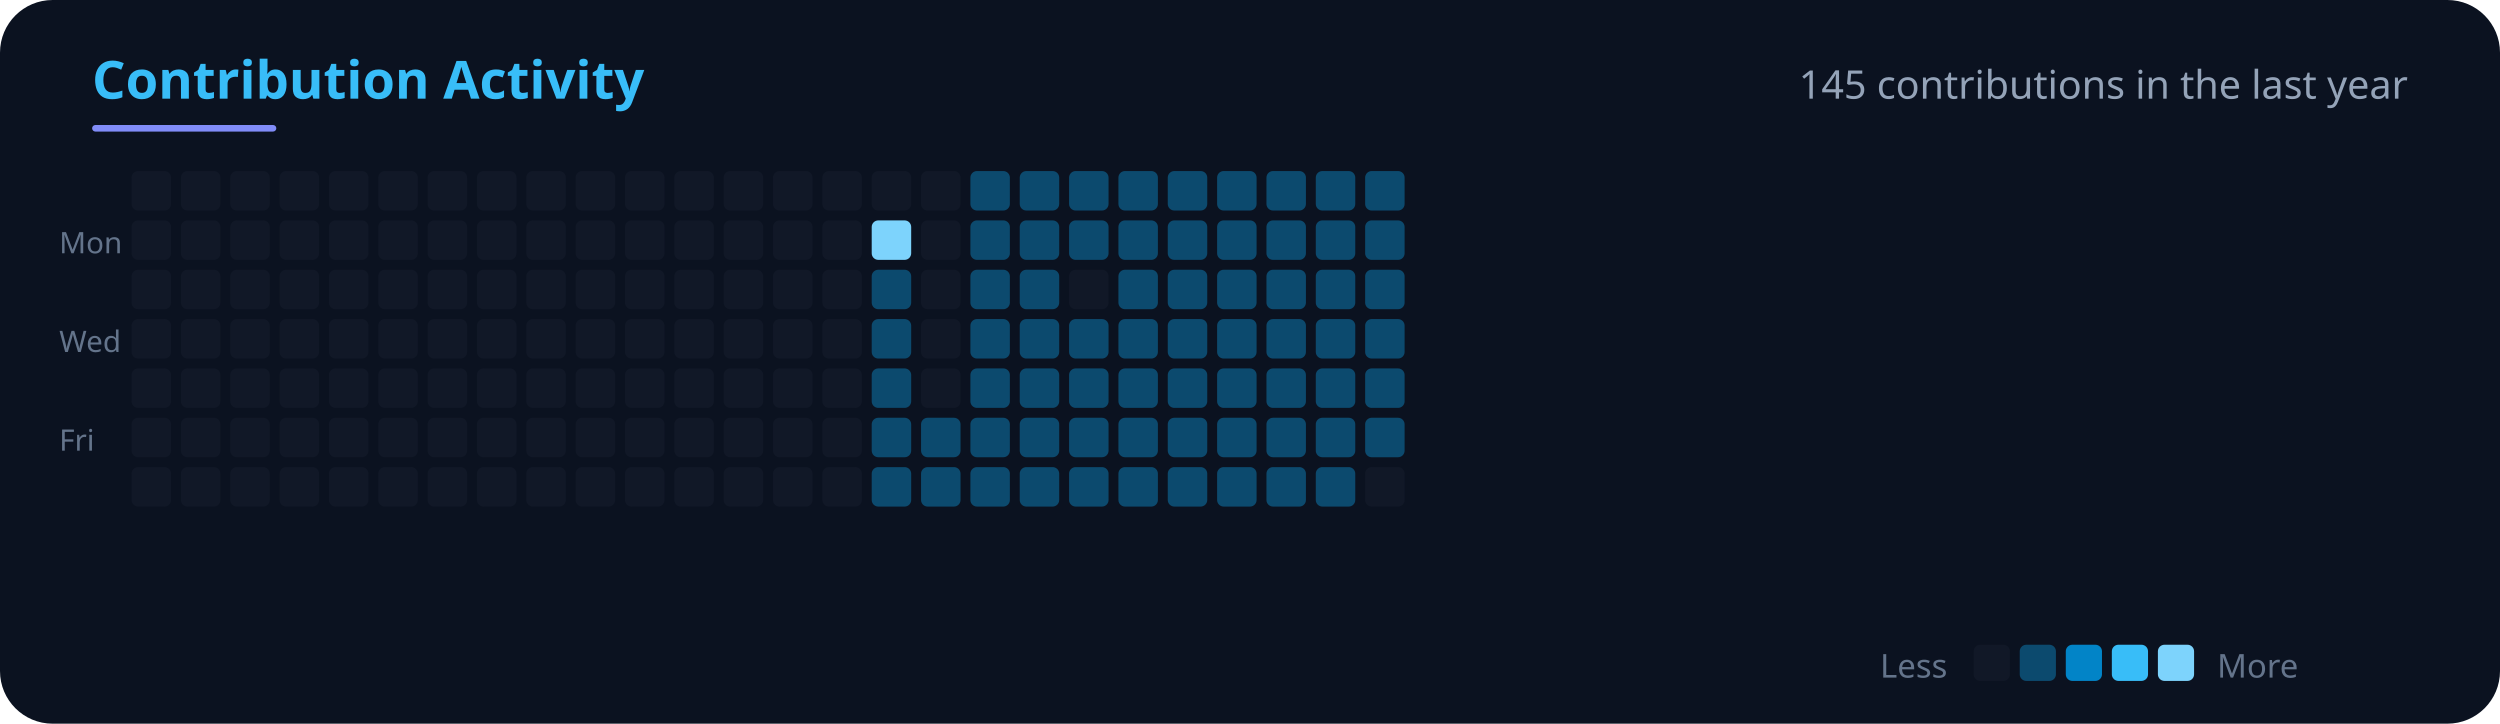
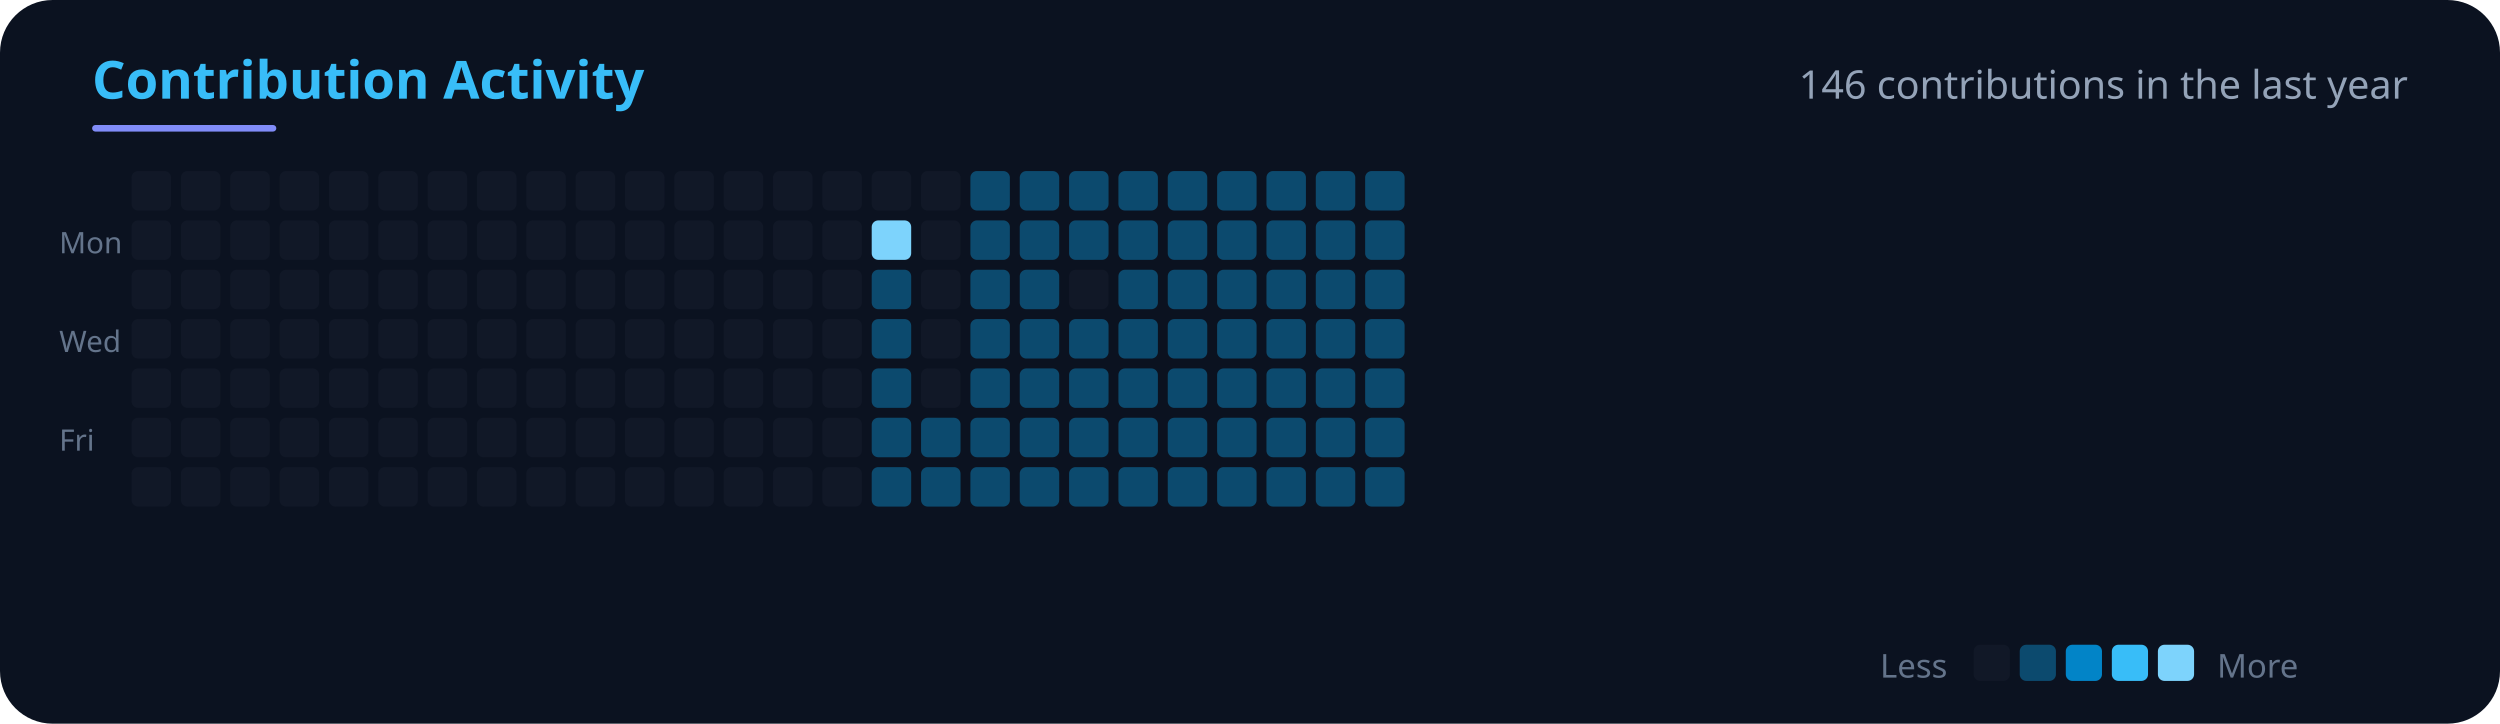
<svg xmlns="http://www.w3.org/2000/svg" width="760" height="220" viewBox="0 0 760 220" role="img">
  <rect width="100%" height="100%" rx="16" fill="#0B1220" />
  <text x="28" y="30" fill="#38BDF8" font-family="Segoe UI, Ubuntu, sans-serif" font-size="16" font-weight="700">Contribution Activity</text>
-   <text x="732" y="30" text-anchor="end" fill="#94A3B8" font-family="Segoe UI, Ubuntu, sans-serif" font-size="12">145 contributions in the last year</text>
+   <text x="732" y="30" text-anchor="end" fill="#94A3B8" font-family="Segoe UI, Ubuntu, sans-serif" font-size="12">146 contributions in the last year</text>
  <rect x="28" y="38" width="56" height="2" rx="1" fill="#818CF8" />
  <text x="18" y="77" fill="#64748B" font-family="Segoe UI, Ubuntu, sans-serif" font-size="9">Mon</text>
  <text x="18" y="107" fill="#64748B" font-family="Segoe UI, Ubuntu, sans-serif" font-size="9">Wed</text>
  <text x="18" y="137" fill="#64748B" font-family="Segoe UI, Ubuntu, sans-serif" font-size="9">Fri</text>
  <rect x="40" y="52" width="12" height="12" rx="2" fill="#111827" />
  <rect x="40" y="67" width="12" height="12" rx="2" fill="#111827" />
  <rect x="40" y="82" width="12" height="12" rx="2" fill="#111827" />
  <rect x="40" y="97" width="12" height="12" rx="2" fill="#111827" />
  <rect x="40" y="112" width="12" height="12" rx="2" fill="#111827" />
  <rect x="40" y="127" width="12" height="12" rx="2" fill="#111827" />
  <rect x="40" y="142" width="12" height="12" rx="2" fill="#111827" />
  <rect x="55" y="52" width="12" height="12" rx="2" fill="#111827" />
  <rect x="55" y="67" width="12" height="12" rx="2" fill="#111827" />
  <rect x="55" y="82" width="12" height="12" rx="2" fill="#111827" />
  <rect x="55" y="97" width="12" height="12" rx="2" fill="#111827" />
  <rect x="55" y="112" width="12" height="12" rx="2" fill="#111827" />
  <rect x="55" y="127" width="12" height="12" rx="2" fill="#111827" />
  <rect x="55" y="142" width="12" height="12" rx="2" fill="#111827" />
  <rect x="70" y="52" width="12" height="12" rx="2" fill="#111827" />
  <rect x="70" y="67" width="12" height="12" rx="2" fill="#111827" />
  <rect x="70" y="82" width="12" height="12" rx="2" fill="#111827" />
  <rect x="70" y="97" width="12" height="12" rx="2" fill="#111827" />
  <rect x="70" y="112" width="12" height="12" rx="2" fill="#111827" />
  <rect x="70" y="127" width="12" height="12" rx="2" fill="#111827" />
  <rect x="70" y="142" width="12" height="12" rx="2" fill="#111827" />
  <rect x="85" y="52" width="12" height="12" rx="2" fill="#111827" />
  <rect x="85" y="67" width="12" height="12" rx="2" fill="#111827" />
  <rect x="85" y="82" width="12" height="12" rx="2" fill="#111827" />
  <rect x="85" y="97" width="12" height="12" rx="2" fill="#111827" />
  <rect x="85" y="112" width="12" height="12" rx="2" fill="#111827" />
  <rect x="85" y="127" width="12" height="12" rx="2" fill="#111827" />
  <rect x="85" y="142" width="12" height="12" rx="2" fill="#111827" />
  <rect x="100" y="52" width="12" height="12" rx="2" fill="#111827" />
  <rect x="100" y="67" width="12" height="12" rx="2" fill="#111827" />
  <rect x="100" y="82" width="12" height="12" rx="2" fill="#111827" />
  <rect x="100" y="97" width="12" height="12" rx="2" fill="#111827" />
  <rect x="100" y="112" width="12" height="12" rx="2" fill="#111827" />
  <rect x="100" y="127" width="12" height="12" rx="2" fill="#111827" />
  <rect x="100" y="142" width="12" height="12" rx="2" fill="#111827" />
  <rect x="115" y="52" width="12" height="12" rx="2" fill="#111827" />
  <rect x="115" y="67" width="12" height="12" rx="2" fill="#111827" />
  <rect x="115" y="82" width="12" height="12" rx="2" fill="#111827" />
  <rect x="115" y="97" width="12" height="12" rx="2" fill="#111827" />
  <rect x="115" y="112" width="12" height="12" rx="2" fill="#111827" />
  <rect x="115" y="127" width="12" height="12" rx="2" fill="#111827" />
  <rect x="115" y="142" width="12" height="12" rx="2" fill="#111827" />
  <rect x="130" y="52" width="12" height="12" rx="2" fill="#111827" />
  <rect x="130" y="67" width="12" height="12" rx="2" fill="#111827" />
  <rect x="130" y="82" width="12" height="12" rx="2" fill="#111827" />
  <rect x="130" y="97" width="12" height="12" rx="2" fill="#111827" />
  <rect x="130" y="112" width="12" height="12" rx="2" fill="#111827" />
  <rect x="130" y="127" width="12" height="12" rx="2" fill="#111827" />
  <rect x="130" y="142" width="12" height="12" rx="2" fill="#111827" />
  <rect x="145" y="52" width="12" height="12" rx="2" fill="#111827" />
  <rect x="145" y="67" width="12" height="12" rx="2" fill="#111827" />
  <rect x="145" y="82" width="12" height="12" rx="2" fill="#111827" />
  <rect x="145" y="97" width="12" height="12" rx="2" fill="#111827" />
  <rect x="145" y="112" width="12" height="12" rx="2" fill="#111827" />
  <rect x="145" y="127" width="12" height="12" rx="2" fill="#111827" />
  <rect x="145" y="142" width="12" height="12" rx="2" fill="#111827" />
  <rect x="160" y="52" width="12" height="12" rx="2" fill="#111827" />
  <rect x="160" y="67" width="12" height="12" rx="2" fill="#111827" />
  <rect x="160" y="82" width="12" height="12" rx="2" fill="#111827" />
  <rect x="160" y="97" width="12" height="12" rx="2" fill="#111827" />
  <rect x="160" y="112" width="12" height="12" rx="2" fill="#111827" />
  <rect x="160" y="127" width="12" height="12" rx="2" fill="#111827" />
  <rect x="160" y="142" width="12" height="12" rx="2" fill="#111827" />
  <rect x="175" y="52" width="12" height="12" rx="2" fill="#111827" />
  <rect x="175" y="67" width="12" height="12" rx="2" fill="#111827" />
  <rect x="175" y="82" width="12" height="12" rx="2" fill="#111827" />
  <rect x="175" y="97" width="12" height="12" rx="2" fill="#111827" />
  <rect x="175" y="112" width="12" height="12" rx="2" fill="#111827" />
  <rect x="175" y="127" width="12" height="12" rx="2" fill="#111827" />
  <rect x="175" y="142" width="12" height="12" rx="2" fill="#111827" />
  <rect x="190" y="52" width="12" height="12" rx="2" fill="#111827" />
  <rect x="190" y="67" width="12" height="12" rx="2" fill="#111827" />
  <rect x="190" y="82" width="12" height="12" rx="2" fill="#111827" />
  <rect x="190" y="97" width="12" height="12" rx="2" fill="#111827" />
  <rect x="190" y="112" width="12" height="12" rx="2" fill="#111827" />
  <rect x="190" y="127" width="12" height="12" rx="2" fill="#111827" />
  <rect x="190" y="142" width="12" height="12" rx="2" fill="#111827" />
  <rect x="205" y="52" width="12" height="12" rx="2" fill="#111827" />
  <rect x="205" y="67" width="12" height="12" rx="2" fill="#111827" />
  <rect x="205" y="82" width="12" height="12" rx="2" fill="#111827" />
  <rect x="205" y="97" width="12" height="12" rx="2" fill="#111827" />
  <rect x="205" y="112" width="12" height="12" rx="2" fill="#111827" />
  <rect x="205" y="127" width="12" height="12" rx="2" fill="#111827" />
  <rect x="205" y="142" width="12" height="12" rx="2" fill="#111827" />
  <rect x="220" y="52" width="12" height="12" rx="2" fill="#111827" />
  <rect x="220" y="67" width="12" height="12" rx="2" fill="#111827" />
  <rect x="220" y="82" width="12" height="12" rx="2" fill="#111827" />
  <rect x="220" y="97" width="12" height="12" rx="2" fill="#111827" />
  <rect x="220" y="112" width="12" height="12" rx="2" fill="#111827" />
  <rect x="220" y="127" width="12" height="12" rx="2" fill="#111827" />
  <rect x="220" y="142" width="12" height="12" rx="2" fill="#111827" />
  <rect x="235" y="52" width="12" height="12" rx="2" fill="#111827" />
  <rect x="235" y="67" width="12" height="12" rx="2" fill="#111827" />
  <rect x="235" y="82" width="12" height="12" rx="2" fill="#111827" />
  <rect x="235" y="97" width="12" height="12" rx="2" fill="#111827" />
  <rect x="235" y="112" width="12" height="12" rx="2" fill="#111827" />
  <rect x="235" y="127" width="12" height="12" rx="2" fill="#111827" />
  <rect x="235" y="142" width="12" height="12" rx="2" fill="#111827" />
  <rect x="250" y="52" width="12" height="12" rx="2" fill="#111827" />
  <rect x="250" y="67" width="12" height="12" rx="2" fill="#111827" />
  <rect x="250" y="82" width="12" height="12" rx="2" fill="#111827" />
  <rect x="250" y="97" width="12" height="12" rx="2" fill="#111827" />
  <rect x="250" y="112" width="12" height="12" rx="2" fill="#111827" />
  <rect x="250" y="127" width="12" height="12" rx="2" fill="#111827" />
  <rect x="250" y="142" width="12" height="12" rx="2" fill="#111827" />
  <rect x="265" y="52" width="12" height="12" rx="2" fill="#111827" />
  <rect x="265" y="67" width="12" height="12" rx="2" fill="#7DD3FC" />
  <rect x="265" y="82" width="12" height="12" rx="2" fill="#0C4A6E" />
  <rect x="265" y="97" width="12" height="12" rx="2" fill="#0C4A6E" />
  <rect x="265" y="112" width="12" height="12" rx="2" fill="#0C4A6E" />
  <rect x="265" y="127" width="12" height="12" rx="2" fill="#0C4A6E" />
  <rect x="265" y="142" width="12" height="12" rx="2" fill="#0C4A6E" />
  <rect x="280" y="52" width="12" height="12" rx="2" fill="#111827" />
  <rect x="280" y="67" width="12" height="12" rx="2" fill="#111827" />
  <rect x="280" y="82" width="12" height="12" rx="2" fill="#111827" />
  <rect x="280" y="97" width="12" height="12" rx="2" fill="#111827" />
  <rect x="280" y="112" width="12" height="12" rx="2" fill="#111827" />
  <rect x="280" y="127" width="12" height="12" rx="2" fill="#0C4A6E" />
  <rect x="280" y="142" width="12" height="12" rx="2" fill="#0C4A6E" />
  <rect x="295" y="52" width="12" height="12" rx="2" fill="#0C4A6E" />
  <rect x="295" y="67" width="12" height="12" rx="2" fill="#0C4A6E" />
  <rect x="295" y="82" width="12" height="12" rx="2" fill="#0C4A6E" />
  <rect x="295" y="97" width="12" height="12" rx="2" fill="#0C4A6E" />
  <rect x="295" y="112" width="12" height="12" rx="2" fill="#0C4A6E" />
  <rect x="295" y="127" width="12" height="12" rx="2" fill="#0C4A6E" />
  <rect x="295" y="142" width="12" height="12" rx="2" fill="#0C4A6E" />
  <rect x="310" y="52" width="12" height="12" rx="2" fill="#0C4A6E" />
  <rect x="310" y="67" width="12" height="12" rx="2" fill="#0C4A6E" />
  <rect x="310" y="82" width="12" height="12" rx="2" fill="#0C4A6E" />
  <rect x="310" y="97" width="12" height="12" rx="2" fill="#0C4A6E" />
  <rect x="310" y="112" width="12" height="12" rx="2" fill="#0C4A6E" />
  <rect x="310" y="127" width="12" height="12" rx="2" fill="#0C4A6E" />
  <rect x="310" y="142" width="12" height="12" rx="2" fill="#0C4A6E" />
  <rect x="325" y="52" width="12" height="12" rx="2" fill="#0C4A6E" />
  <rect x="325" y="67" width="12" height="12" rx="2" fill="#0C4A6E" />
  <rect x="325" y="82" width="12" height="12" rx="2" fill="#111827" />
  <rect x="325" y="97" width="12" height="12" rx="2" fill="#0C4A6E" />
  <rect x="325" y="112" width="12" height="12" rx="2" fill="#0C4A6E" />
  <rect x="325" y="127" width="12" height="12" rx="2" fill="#0C4A6E" />
  <rect x="325" y="142" width="12" height="12" rx="2" fill="#0C4A6E" />
  <rect x="340" y="52" width="12" height="12" rx="2" fill="#0C4A6E" />
  <rect x="340" y="67" width="12" height="12" rx="2" fill="#0C4A6E" />
  <rect x="340" y="82" width="12" height="12" rx="2" fill="#0C4A6E" />
  <rect x="340" y="97" width="12" height="12" rx="2" fill="#0C4A6E" />
  <rect x="340" y="112" width="12" height="12" rx="2" fill="#0C4A6E" />
  <rect x="340" y="127" width="12" height="12" rx="2" fill="#0C4A6E" />
  <rect x="340" y="142" width="12" height="12" rx="2" fill="#0C4A6E" />
  <rect x="355" y="52" width="12" height="12" rx="2" fill="#0C4A6E" />
  <rect x="355" y="67" width="12" height="12" rx="2" fill="#0C4A6E" />
  <rect x="355" y="82" width="12" height="12" rx="2" fill="#0C4A6E" />
  <rect x="355" y="97" width="12" height="12" rx="2" fill="#0C4A6E" />
  <rect x="355" y="112" width="12" height="12" rx="2" fill="#0C4A6E" />
  <rect x="355" y="127" width="12" height="12" rx="2" fill="#0C4A6E" />
  <rect x="355" y="142" width="12" height="12" rx="2" fill="#0C4A6E" />
  <rect x="370" y="52" width="12" height="12" rx="2" fill="#0C4A6E" />
  <rect x="370" y="67" width="12" height="12" rx="2" fill="#0C4A6E" />
  <rect x="370" y="82" width="12" height="12" rx="2" fill="#0C4A6E" />
  <rect x="370" y="97" width="12" height="12" rx="2" fill="#0C4A6E" />
  <rect x="370" y="112" width="12" height="12" rx="2" fill="#0C4A6E" />
  <rect x="370" y="127" width="12" height="12" rx="2" fill="#0C4A6E" />
  <rect x="370" y="142" width="12" height="12" rx="2" fill="#0C4A6E" />
  <rect x="385" y="52" width="12" height="12" rx="2" fill="#0C4A6E" />
  <rect x="385" y="67" width="12" height="12" rx="2" fill="#0C4A6E" />
  <rect x="385" y="82" width="12" height="12" rx="2" fill="#0C4A6E" />
  <rect x="385" y="97" width="12" height="12" rx="2" fill="#0C4A6E" />
  <rect x="385" y="112" width="12" height="12" rx="2" fill="#0C4A6E" />
  <rect x="385" y="127" width="12" height="12" rx="2" fill="#0C4A6E" />
  <rect x="385" y="142" width="12" height="12" rx="2" fill="#0C4A6E" />
  <rect x="400" y="52" width="12" height="12" rx="2" fill="#0C4A6E" />
  <rect x="400" y="67" width="12" height="12" rx="2" fill="#0C4A6E" />
  <rect x="400" y="82" width="12" height="12" rx="2" fill="#0C4A6E" />
  <rect x="400" y="97" width="12" height="12" rx="2" fill="#0C4A6E" />
  <rect x="400" y="112" width="12" height="12" rx="2" fill="#0C4A6E" />
  <rect x="400" y="127" width="12" height="12" rx="2" fill="#0C4A6E" />
  <rect x="400" y="142" width="12" height="12" rx="2" fill="#0C4A6E" />
  <rect x="415" y="52" width="12" height="12" rx="2" fill="#0C4A6E" />
  <rect x="415" y="67" width="12" height="12" rx="2" fill="#0C4A6E" />
  <rect x="415" y="82" width="12" height="12" rx="2" fill="#0C4A6E" />
  <rect x="415" y="97" width="12" height="12" rx="2" fill="#0C4A6E" />
  <rect x="415" y="112" width="12" height="12" rx="2" fill="#0C4A6E" />
  <rect x="415" y="127" width="12" height="12" rx="2" fill="#0C4A6E" />
-   <rect x="415" y="142" width="12" height="12" rx="2" fill="#111827" />
+   <rect x="415" y="142" width="12" height="12" rx="2" fill="#0C4A6E" />
  <text x="592" y="206" text-anchor="end" fill="#64748B" font-size="10" font-family="Segoe UI, Ubuntu, sans-serif">Less</text>
  <rect x="600" y="196" width="11" height="11" rx="2" fill="#111827" />
  <rect x="614" y="196" width="11" height="11" rx="2" fill="#0C4A6E" />
  <rect x="628" y="196" width="11" height="11" rx="2" fill="#0284C7" />
  <rect x="642" y="196" width="11" height="11" rx="2" fill="#38BDF8" />
  <rect x="656" y="196" width="11" height="11" rx="2" fill="#7DD3FC" />
  <text x="674" y="206" fill="#64748B" font-size="10" font-family="Segoe UI, Ubuntu, sans-serif">More</text>
</svg>
